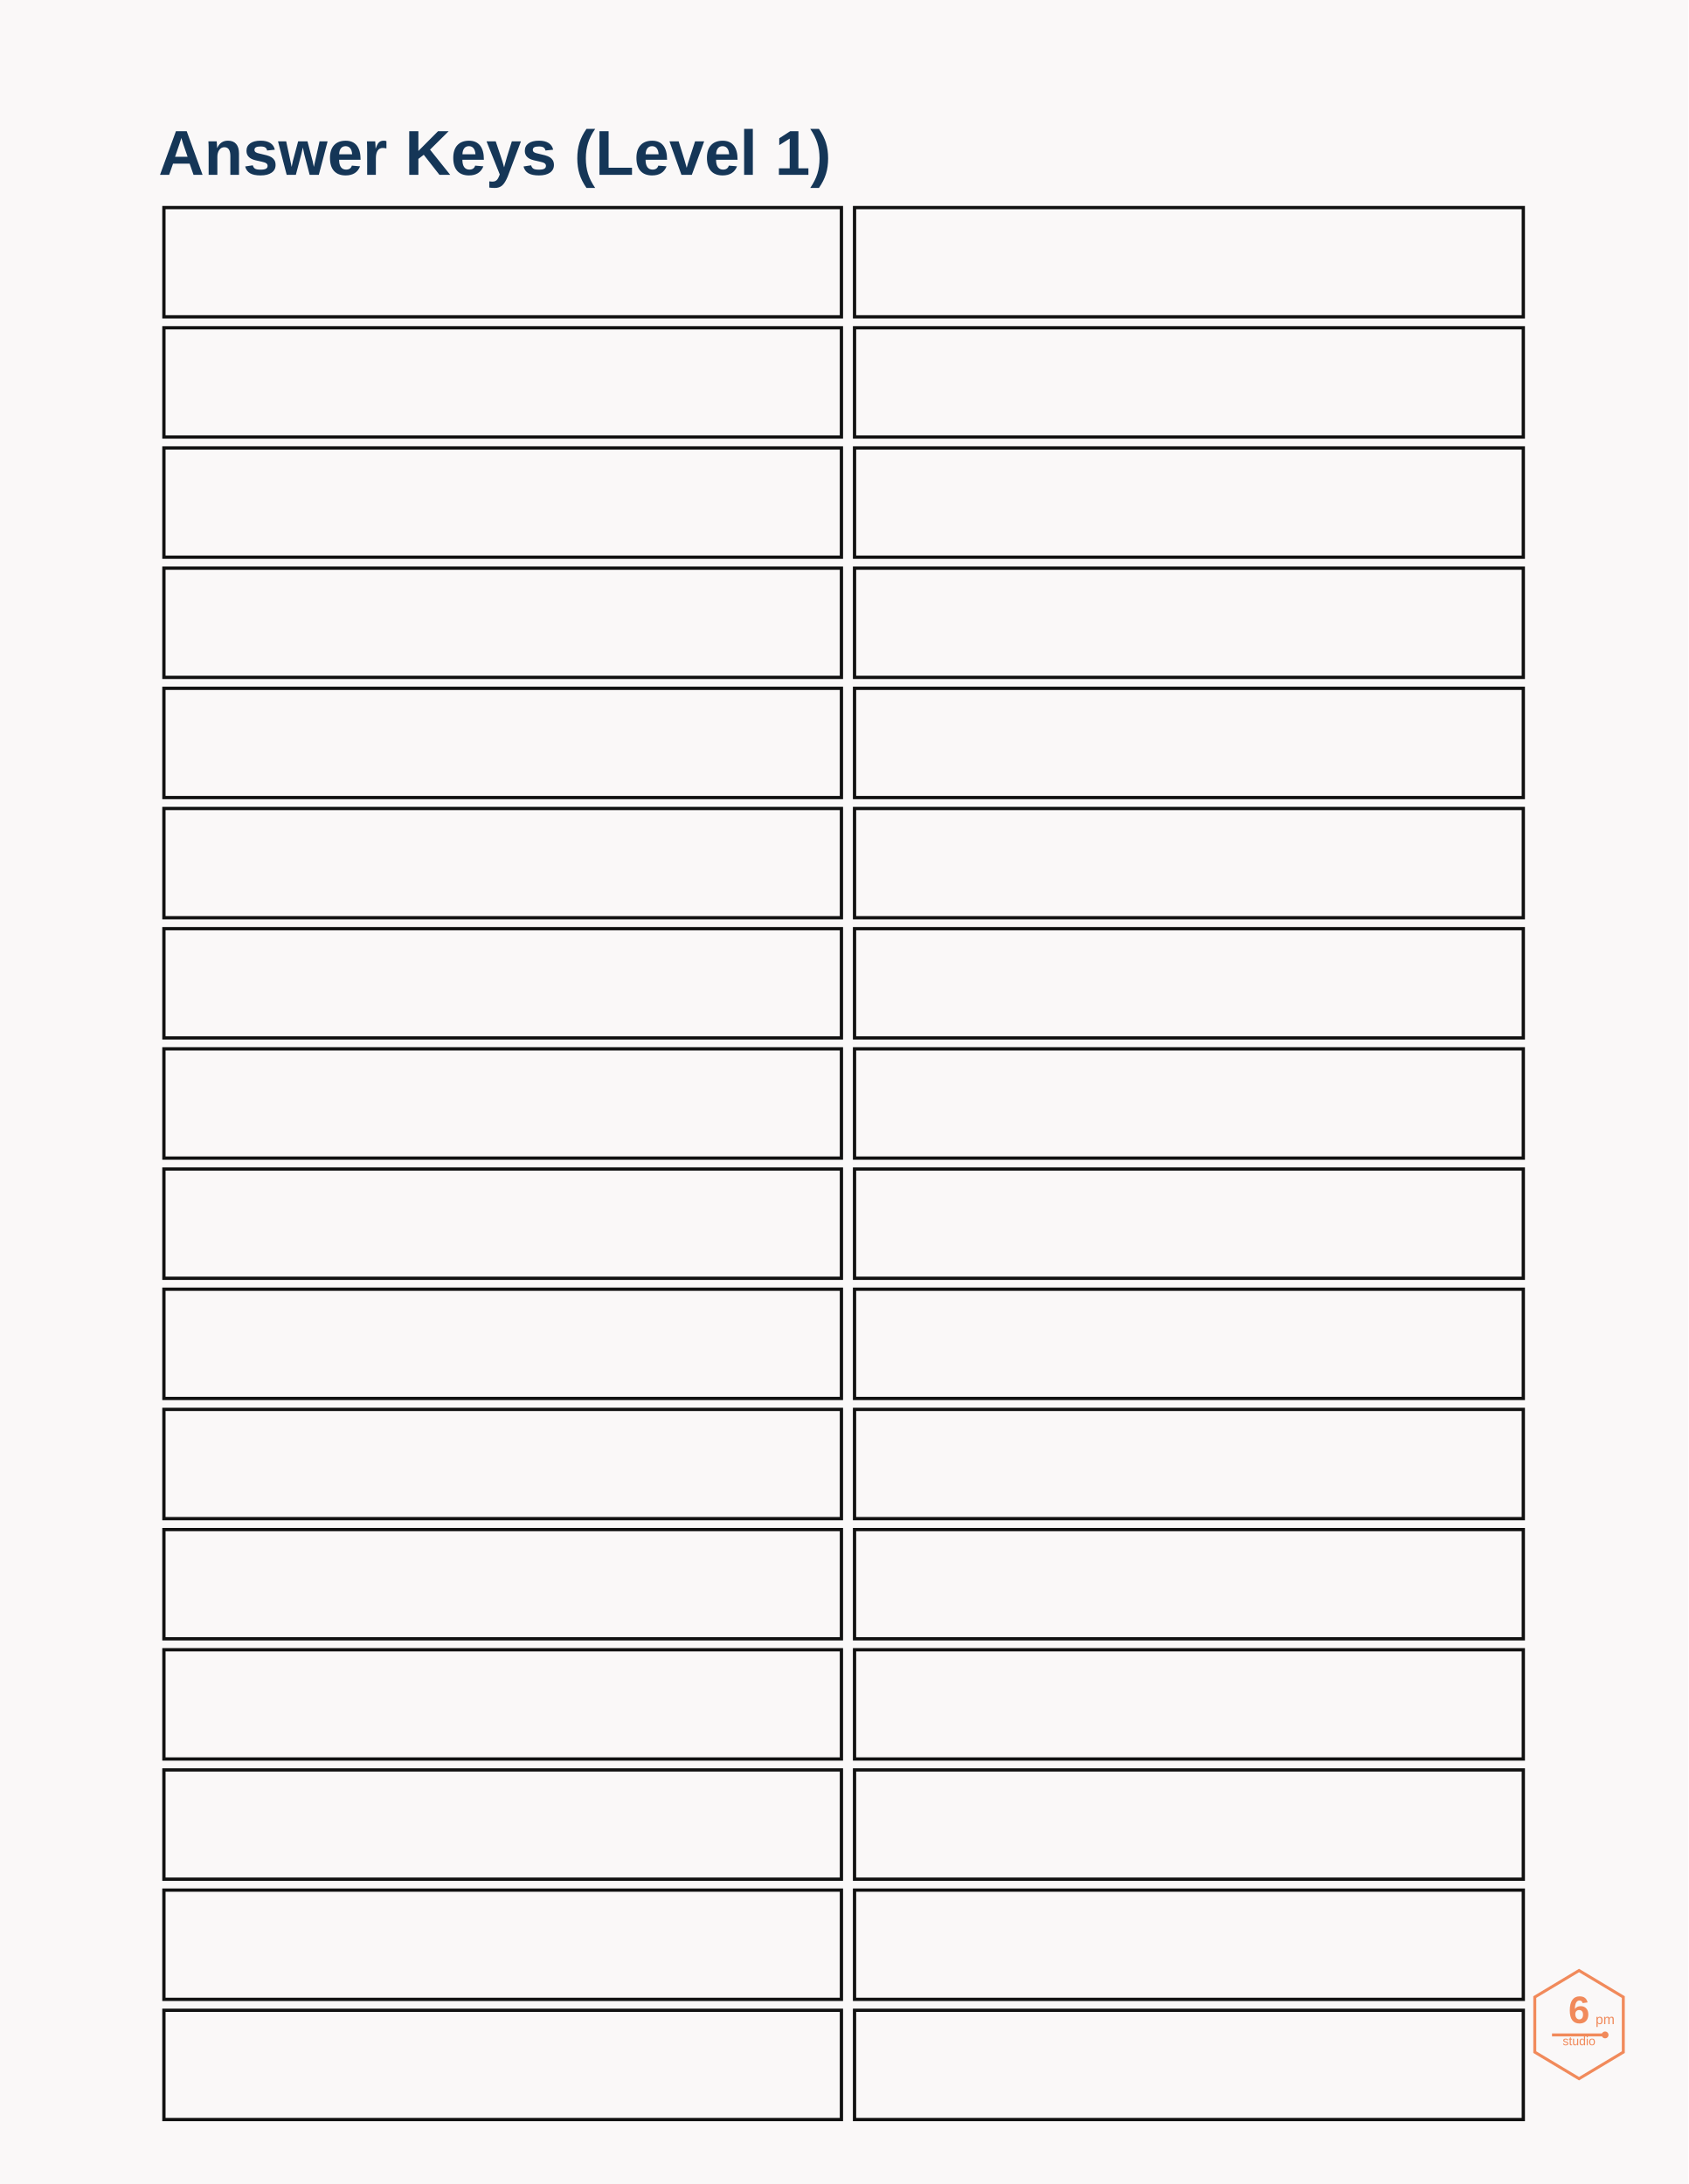
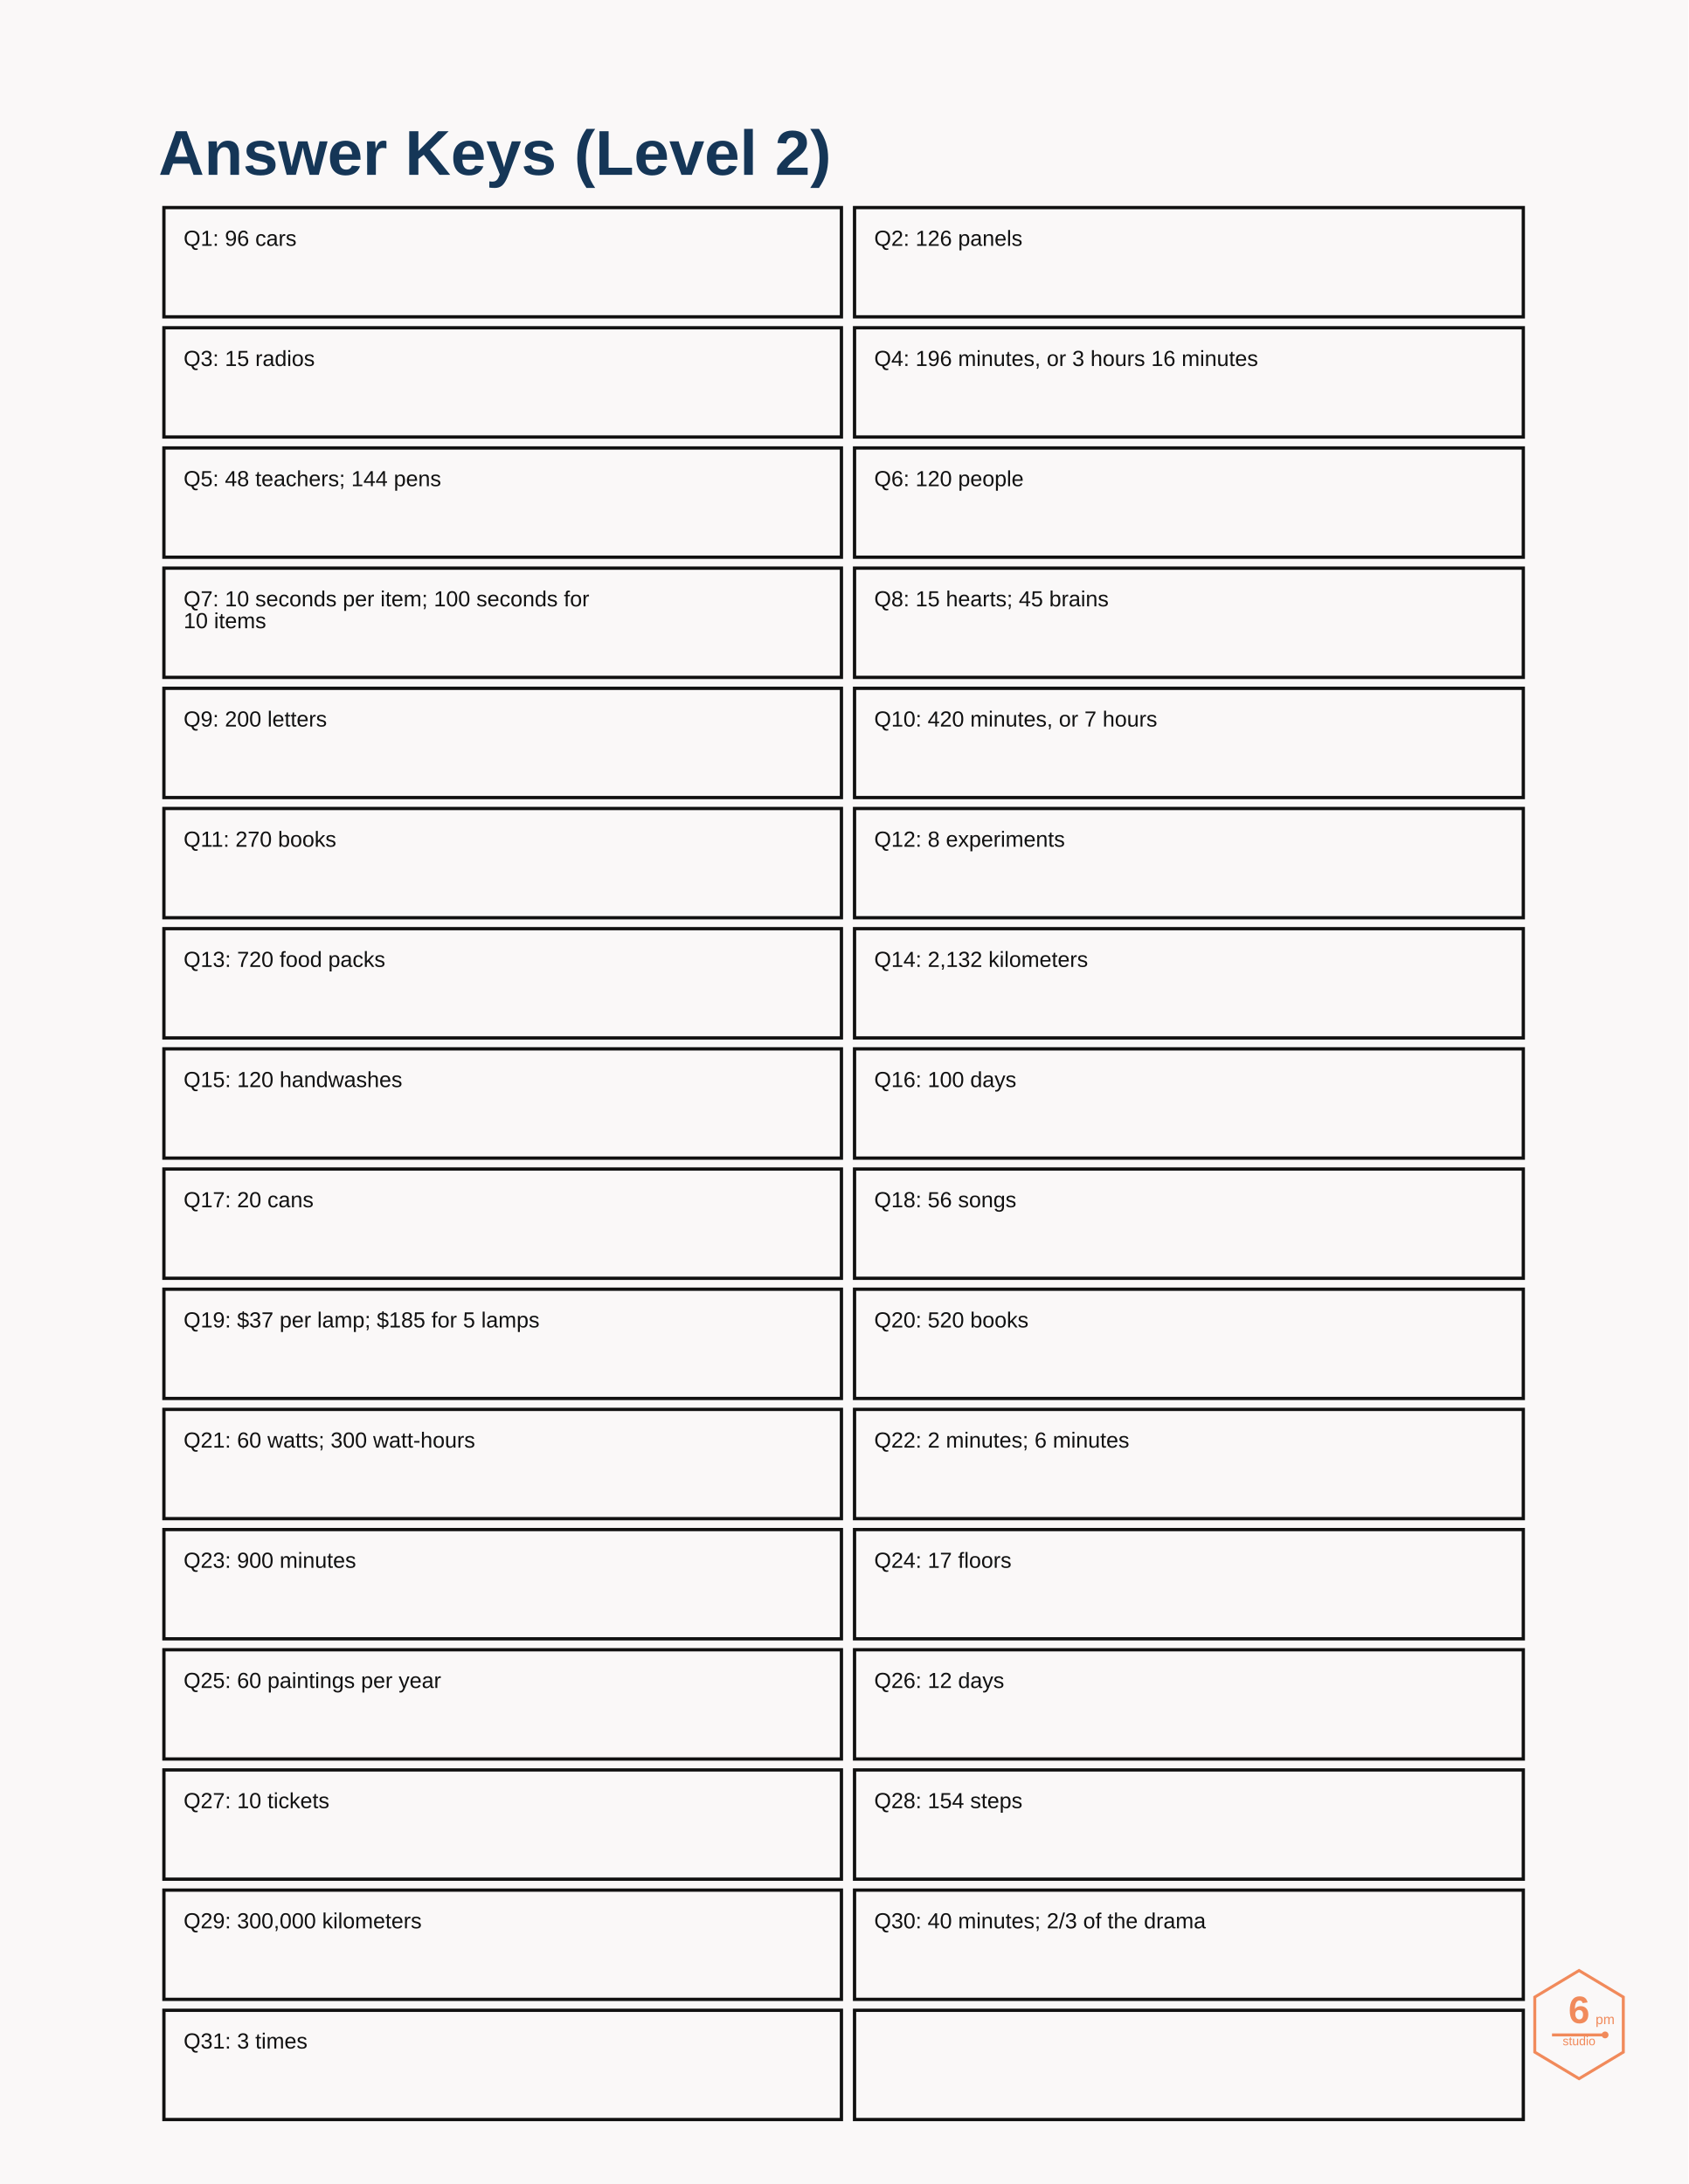
- <svg xmlns="http://www.w3.org/2000/svg" width="1545" height="1999" viewBox="0 0 1545 1999" data-template-variant="answer-key" data-template-version="1.0.0" data-level="level1" data-page="2">
+ <svg xmlns="http://www.w3.org/2000/svg" width="1545" height="1999" viewBox="0 0 1545 1999" data-template-variant="answer-key" data-template-version="1.0.0" data-level="level2" data-page="1">
  <rect width="1545" height="1999" fill="#faf8f8" />
-   <text x="145" y="160" fill="#153657" font-family="Arial, Helvetica, sans-serif" font-size="58" font-weight="700">Answer Keys (Level 1)</text>
+   <text x="145" y="160" fill="#153657" font-family="Arial, Helvetica, sans-serif" font-size="58" font-weight="700">Answer Keys (Level 2)</text>
  <rect x="150" y="190" width="620" height="100" fill="none" stroke="#111" stroke-width="3" />
+   <text x="168" y="225" fill="#111" font-family="Arial, Helvetica, sans-serif" font-size="20">Q1: 96 cars</text>
  <rect x="782" y="190" width="612" height="100" fill="none" stroke="#111" stroke-width="3" />
+   <text x="800" y="225" fill="#111" font-family="Arial, Helvetica, sans-serif" font-size="20">Q2: 126 panels</text>
  <rect x="150" y="300" width="620" height="100" fill="none" stroke="#111" stroke-width="3" />
+   <text x="168" y="335" fill="#111" font-family="Arial, Helvetica, sans-serif" font-size="20">Q3: 15 radios</text>
  <rect x="782" y="300" width="612" height="100" fill="none" stroke="#111" stroke-width="3" />
+   <text x="800" y="335" fill="#111" font-family="Arial, Helvetica, sans-serif" font-size="20">Q4: 196 minutes, or 3 hours 16 minutes</text>
  <rect x="150" y="410" width="620" height="100" fill="none" stroke="#111" stroke-width="3" />
+   <text x="168" y="445" fill="#111" font-family="Arial, Helvetica, sans-serif" font-size="20">Q5: 48 teachers; 144 pens</text>
  <rect x="782" y="410" width="612" height="100" fill="none" stroke="#111" stroke-width="3" />
+   <text x="800" y="445" fill="#111" font-family="Arial, Helvetica, sans-serif" font-size="20">Q6: 120 people</text>
  <rect x="150" y="520" width="620" height="100" fill="none" stroke="#111" stroke-width="3" />
+   <text x="168" y="555" fill="#111" font-family="Arial, Helvetica, sans-serif" font-size="20">Q7: 10 seconds per item; 100 seconds for</text>
+   <text x="168" y="575" fill="#111" font-family="Arial, Helvetica, sans-serif" font-size="20">10 items</text>
  <rect x="782" y="520" width="612" height="100" fill="none" stroke="#111" stroke-width="3" />
+   <text x="800" y="555" fill="#111" font-family="Arial, Helvetica, sans-serif" font-size="20">Q8: 15 hearts; 45 brains</text>
  <rect x="150" y="630" width="620" height="100" fill="none" stroke="#111" stroke-width="3" />
+   <text x="168" y="665" fill="#111" font-family="Arial, Helvetica, sans-serif" font-size="20">Q9: 200 letters</text>
  <rect x="782" y="630" width="612" height="100" fill="none" stroke="#111" stroke-width="3" />
+   <text x="800" y="665" fill="#111" font-family="Arial, Helvetica, sans-serif" font-size="20">Q10: 420 minutes, or 7 hours</text>
  <rect x="150" y="740" width="620" height="100" fill="none" stroke="#111" stroke-width="3" />
+   <text x="168" y="775" fill="#111" font-family="Arial, Helvetica, sans-serif" font-size="20">Q11: 270 books</text>
  <rect x="782" y="740" width="612" height="100" fill="none" stroke="#111" stroke-width="3" />
+   <text x="800" y="775" fill="#111" font-family="Arial, Helvetica, sans-serif" font-size="20">Q12: 8 experiments</text>
  <rect x="150" y="850" width="620" height="100" fill="none" stroke="#111" stroke-width="3" />
+   <text x="168" y="885" fill="#111" font-family="Arial, Helvetica, sans-serif" font-size="20">Q13: 720 food packs</text>
  <rect x="782" y="850" width="612" height="100" fill="none" stroke="#111" stroke-width="3" />
+   <text x="800" y="885" fill="#111" font-family="Arial, Helvetica, sans-serif" font-size="20">Q14: 2,132 kilometers</text>
  <rect x="150" y="960" width="620" height="100" fill="none" stroke="#111" stroke-width="3" />
+   <text x="168" y="995" fill="#111" font-family="Arial, Helvetica, sans-serif" font-size="20">Q15: 120 handwashes</text>
  <rect x="782" y="960" width="612" height="100" fill="none" stroke="#111" stroke-width="3" />
+   <text x="800" y="995" fill="#111" font-family="Arial, Helvetica, sans-serif" font-size="20">Q16: 100 days</text>
  <rect x="150" y="1070" width="620" height="100" fill="none" stroke="#111" stroke-width="3" />
+   <text x="168" y="1105" fill="#111" font-family="Arial, Helvetica, sans-serif" font-size="20">Q17: 20 cans</text>
  <rect x="782" y="1070" width="612" height="100" fill="none" stroke="#111" stroke-width="3" />
+   <text x="800" y="1105" fill="#111" font-family="Arial, Helvetica, sans-serif" font-size="20">Q18: 56 songs</text>
  <rect x="150" y="1180" width="620" height="100" fill="none" stroke="#111" stroke-width="3" />
+   <text x="168" y="1215" fill="#111" font-family="Arial, Helvetica, sans-serif" font-size="20">Q19: $37 per lamp; $185 for 5 lamps</text>
  <rect x="782" y="1180" width="612" height="100" fill="none" stroke="#111" stroke-width="3" />
+   <text x="800" y="1215" fill="#111" font-family="Arial, Helvetica, sans-serif" font-size="20">Q20: 520 books</text>
  <rect x="150" y="1290" width="620" height="100" fill="none" stroke="#111" stroke-width="3" />
+   <text x="168" y="1325" fill="#111" font-family="Arial, Helvetica, sans-serif" font-size="20">Q21: 60 watts; 300 watt-hours</text>
  <rect x="782" y="1290" width="612" height="100" fill="none" stroke="#111" stroke-width="3" />
+   <text x="800" y="1325" fill="#111" font-family="Arial, Helvetica, sans-serif" font-size="20">Q22: 2 minutes; 6 minutes</text>
  <rect x="150" y="1400" width="620" height="100" fill="none" stroke="#111" stroke-width="3" />
+   <text x="168" y="1435" fill="#111" font-family="Arial, Helvetica, sans-serif" font-size="20">Q23: 900 minutes</text>
  <rect x="782" y="1400" width="612" height="100" fill="none" stroke="#111" stroke-width="3" />
+   <text x="800" y="1435" fill="#111" font-family="Arial, Helvetica, sans-serif" font-size="20">Q24: 17 floors</text>
  <rect x="150" y="1510" width="620" height="100" fill="none" stroke="#111" stroke-width="3" />
+   <text x="168" y="1545" fill="#111" font-family="Arial, Helvetica, sans-serif" font-size="20">Q25: 60 paintings per year</text>
  <rect x="782" y="1510" width="612" height="100" fill="none" stroke="#111" stroke-width="3" />
+   <text x="800" y="1545" fill="#111" font-family="Arial, Helvetica, sans-serif" font-size="20">Q26: 12 days</text>
  <rect x="150" y="1620" width="620" height="100" fill="none" stroke="#111" stroke-width="3" />
+   <text x="168" y="1655" fill="#111" font-family="Arial, Helvetica, sans-serif" font-size="20">Q27: 10 tickets</text>
  <rect x="782" y="1620" width="612" height="100" fill="none" stroke="#111" stroke-width="3" />
+   <text x="800" y="1655" fill="#111" font-family="Arial, Helvetica, sans-serif" font-size="20">Q28: 154 steps</text>
  <rect x="150" y="1730" width="620" height="100" fill="none" stroke="#111" stroke-width="3" />
+   <text x="168" y="1765" fill="#111" font-family="Arial, Helvetica, sans-serif" font-size="20">Q29: 300,000 kilometers</text>
  <rect x="782" y="1730" width="612" height="100" fill="none" stroke="#111" stroke-width="3" />
+   <text x="800" y="1765" fill="#111" font-family="Arial, Helvetica, sans-serif" font-size="20">Q30: 40 minutes; 2/3 of the drama</text>
  <rect x="150" y="1840" width="620" height="100" fill="none" stroke="#111" stroke-width="3" />
+   <text x="168" y="1875" fill="#111" font-family="Arial, Helvetica, sans-serif" font-size="20">Q31: 3 times</text>
  <rect x="782" y="1840" width="612" height="100" fill="none" stroke="#111" stroke-width="3" />
  <g transform="translate(1400 1800) scale(0.45)" fill="none" stroke="#f18a5b" stroke-width="6">
    <path d="M100 8 190 62v112l-90 54-90-54V62Z" />
    <path d="M45 139h110" />
    <circle cx="153" cy="139" r="4" fill="#f18a5b" />
    <text x="100" y="115" fill="#f18a5b" stroke="none" text-anchor="middle" font-family="Arial, Helvetica, sans-serif" font-size="78" font-weight="700">6</text>
    <text x="153" y="117" fill="#f18a5b" stroke="none" text-anchor="middle" font-family="Arial, Helvetica, sans-serif" font-size="28">pm</text>
    <text x="100" y="160" fill="#f18a5b" stroke="none" text-anchor="middle" font-family="Arial, Helvetica, sans-serif" font-size="25">studio</text>
  </g>
</svg>
